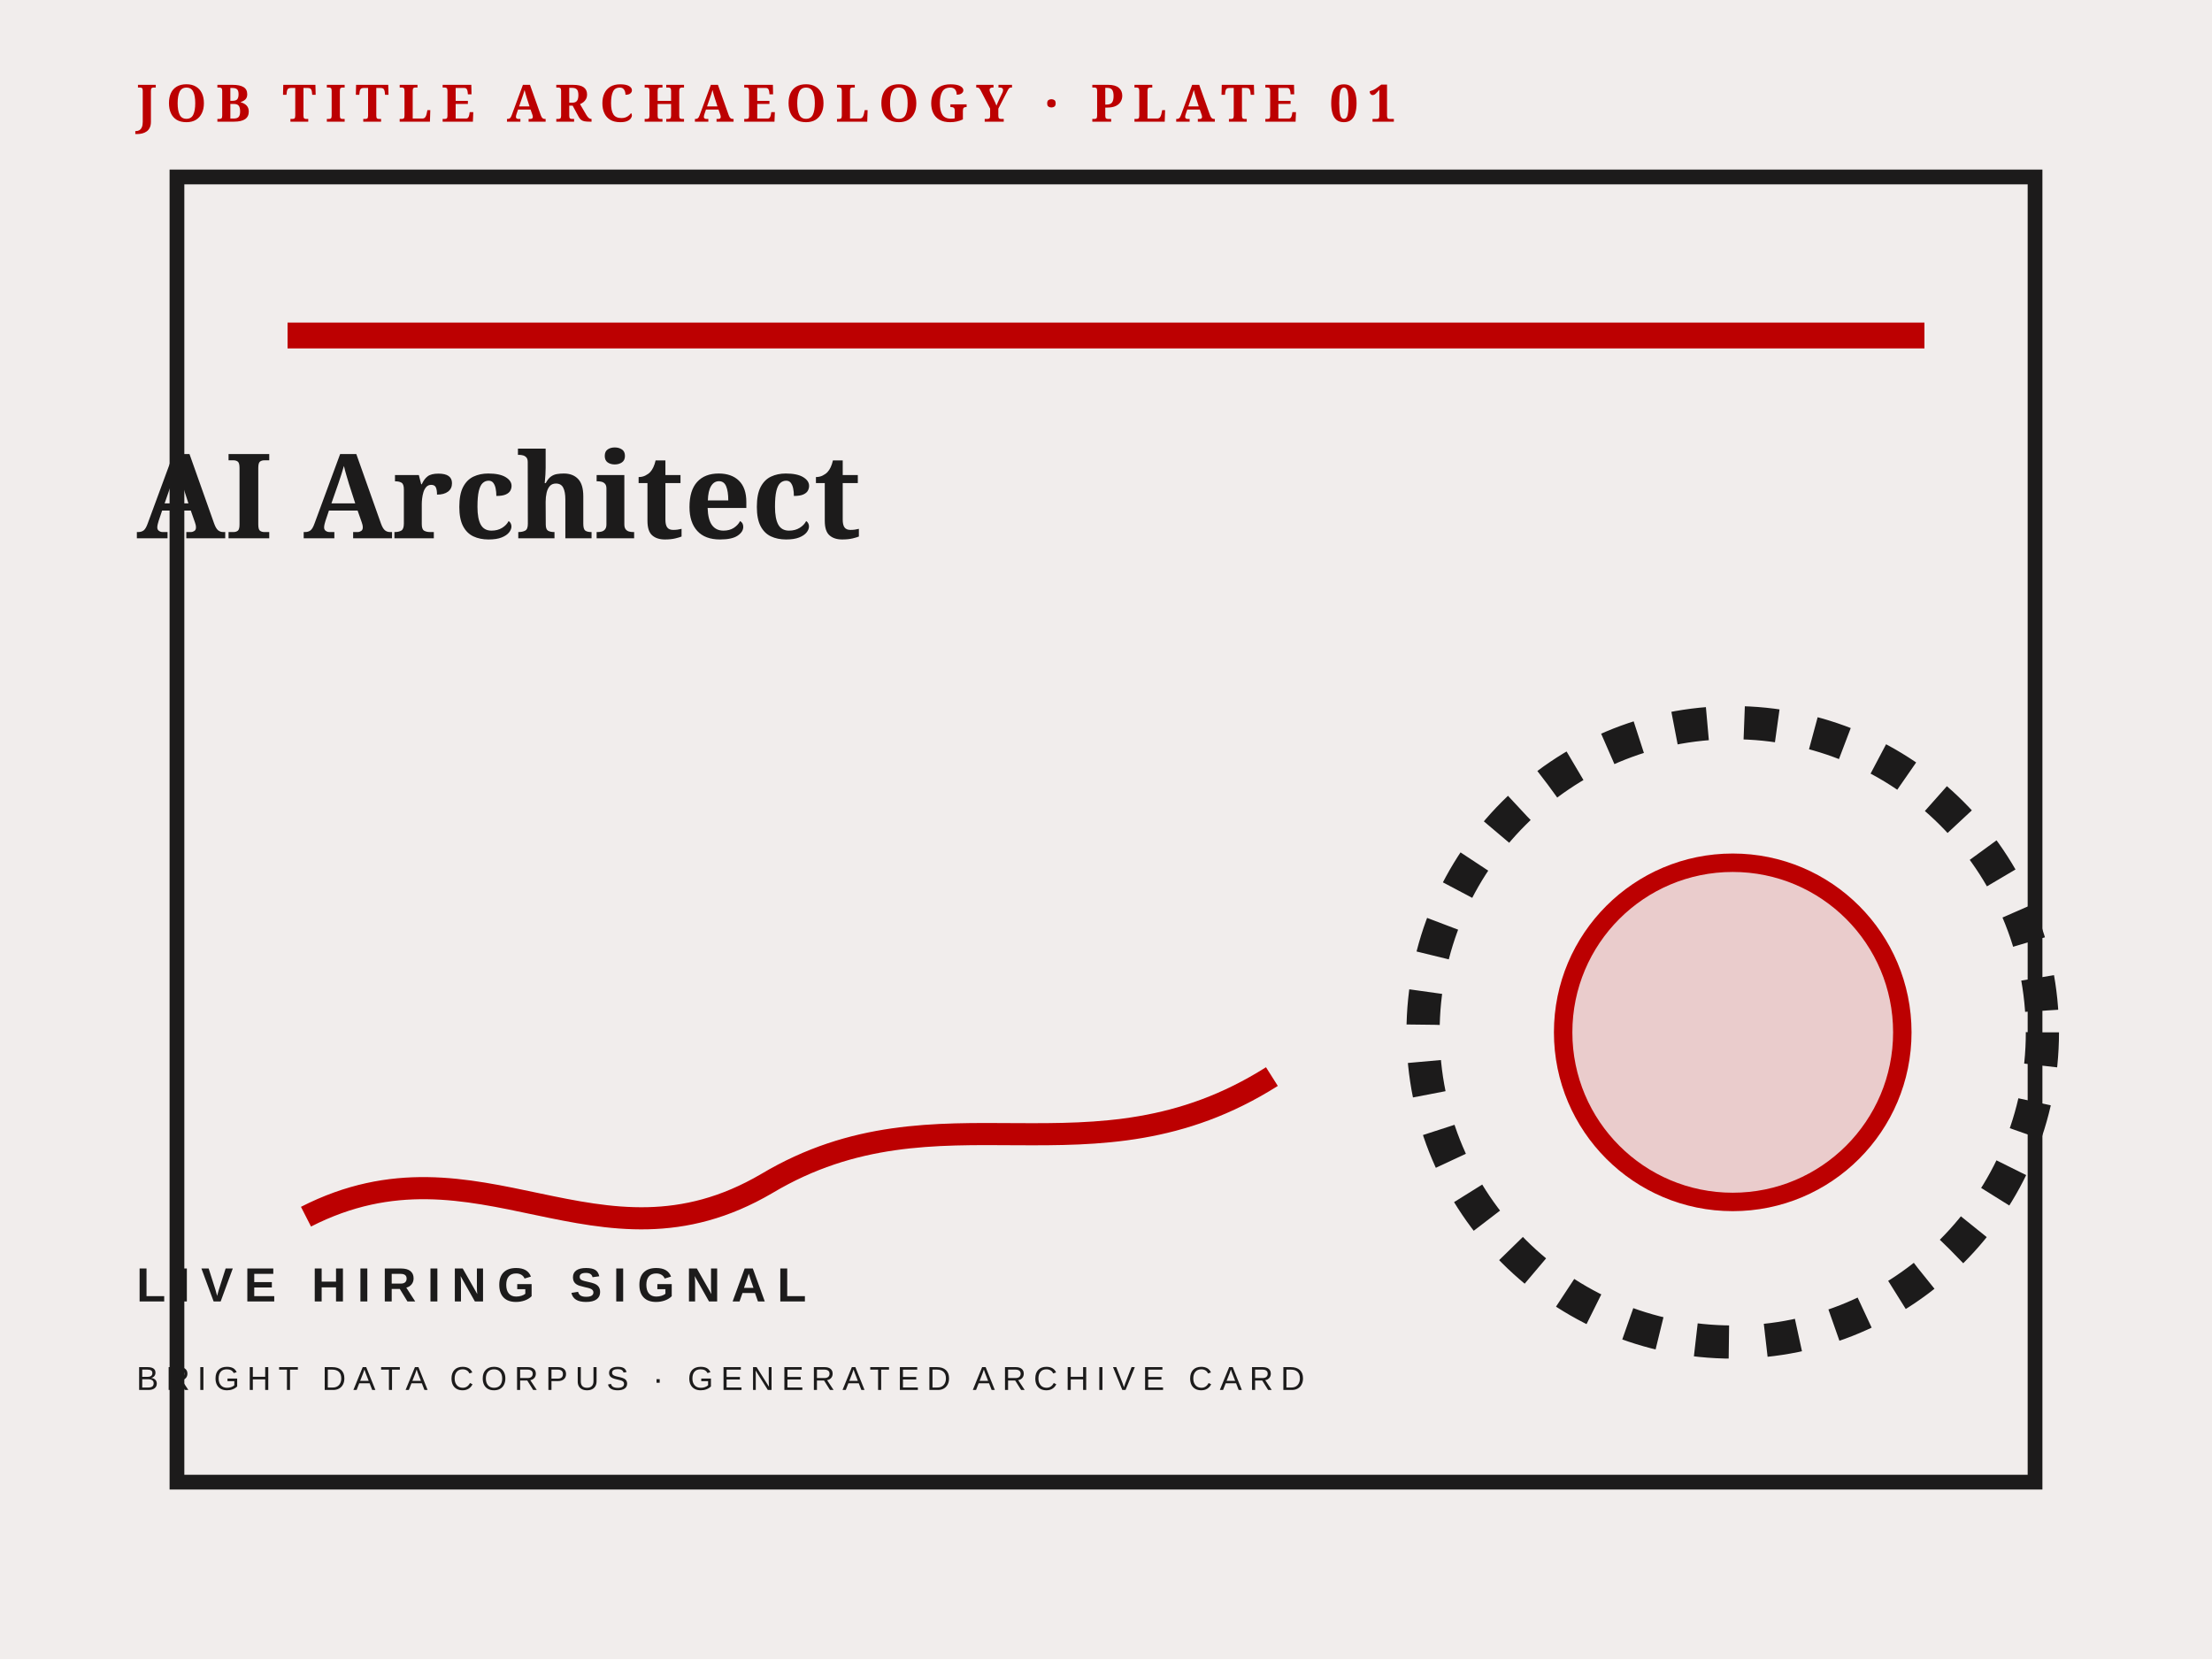
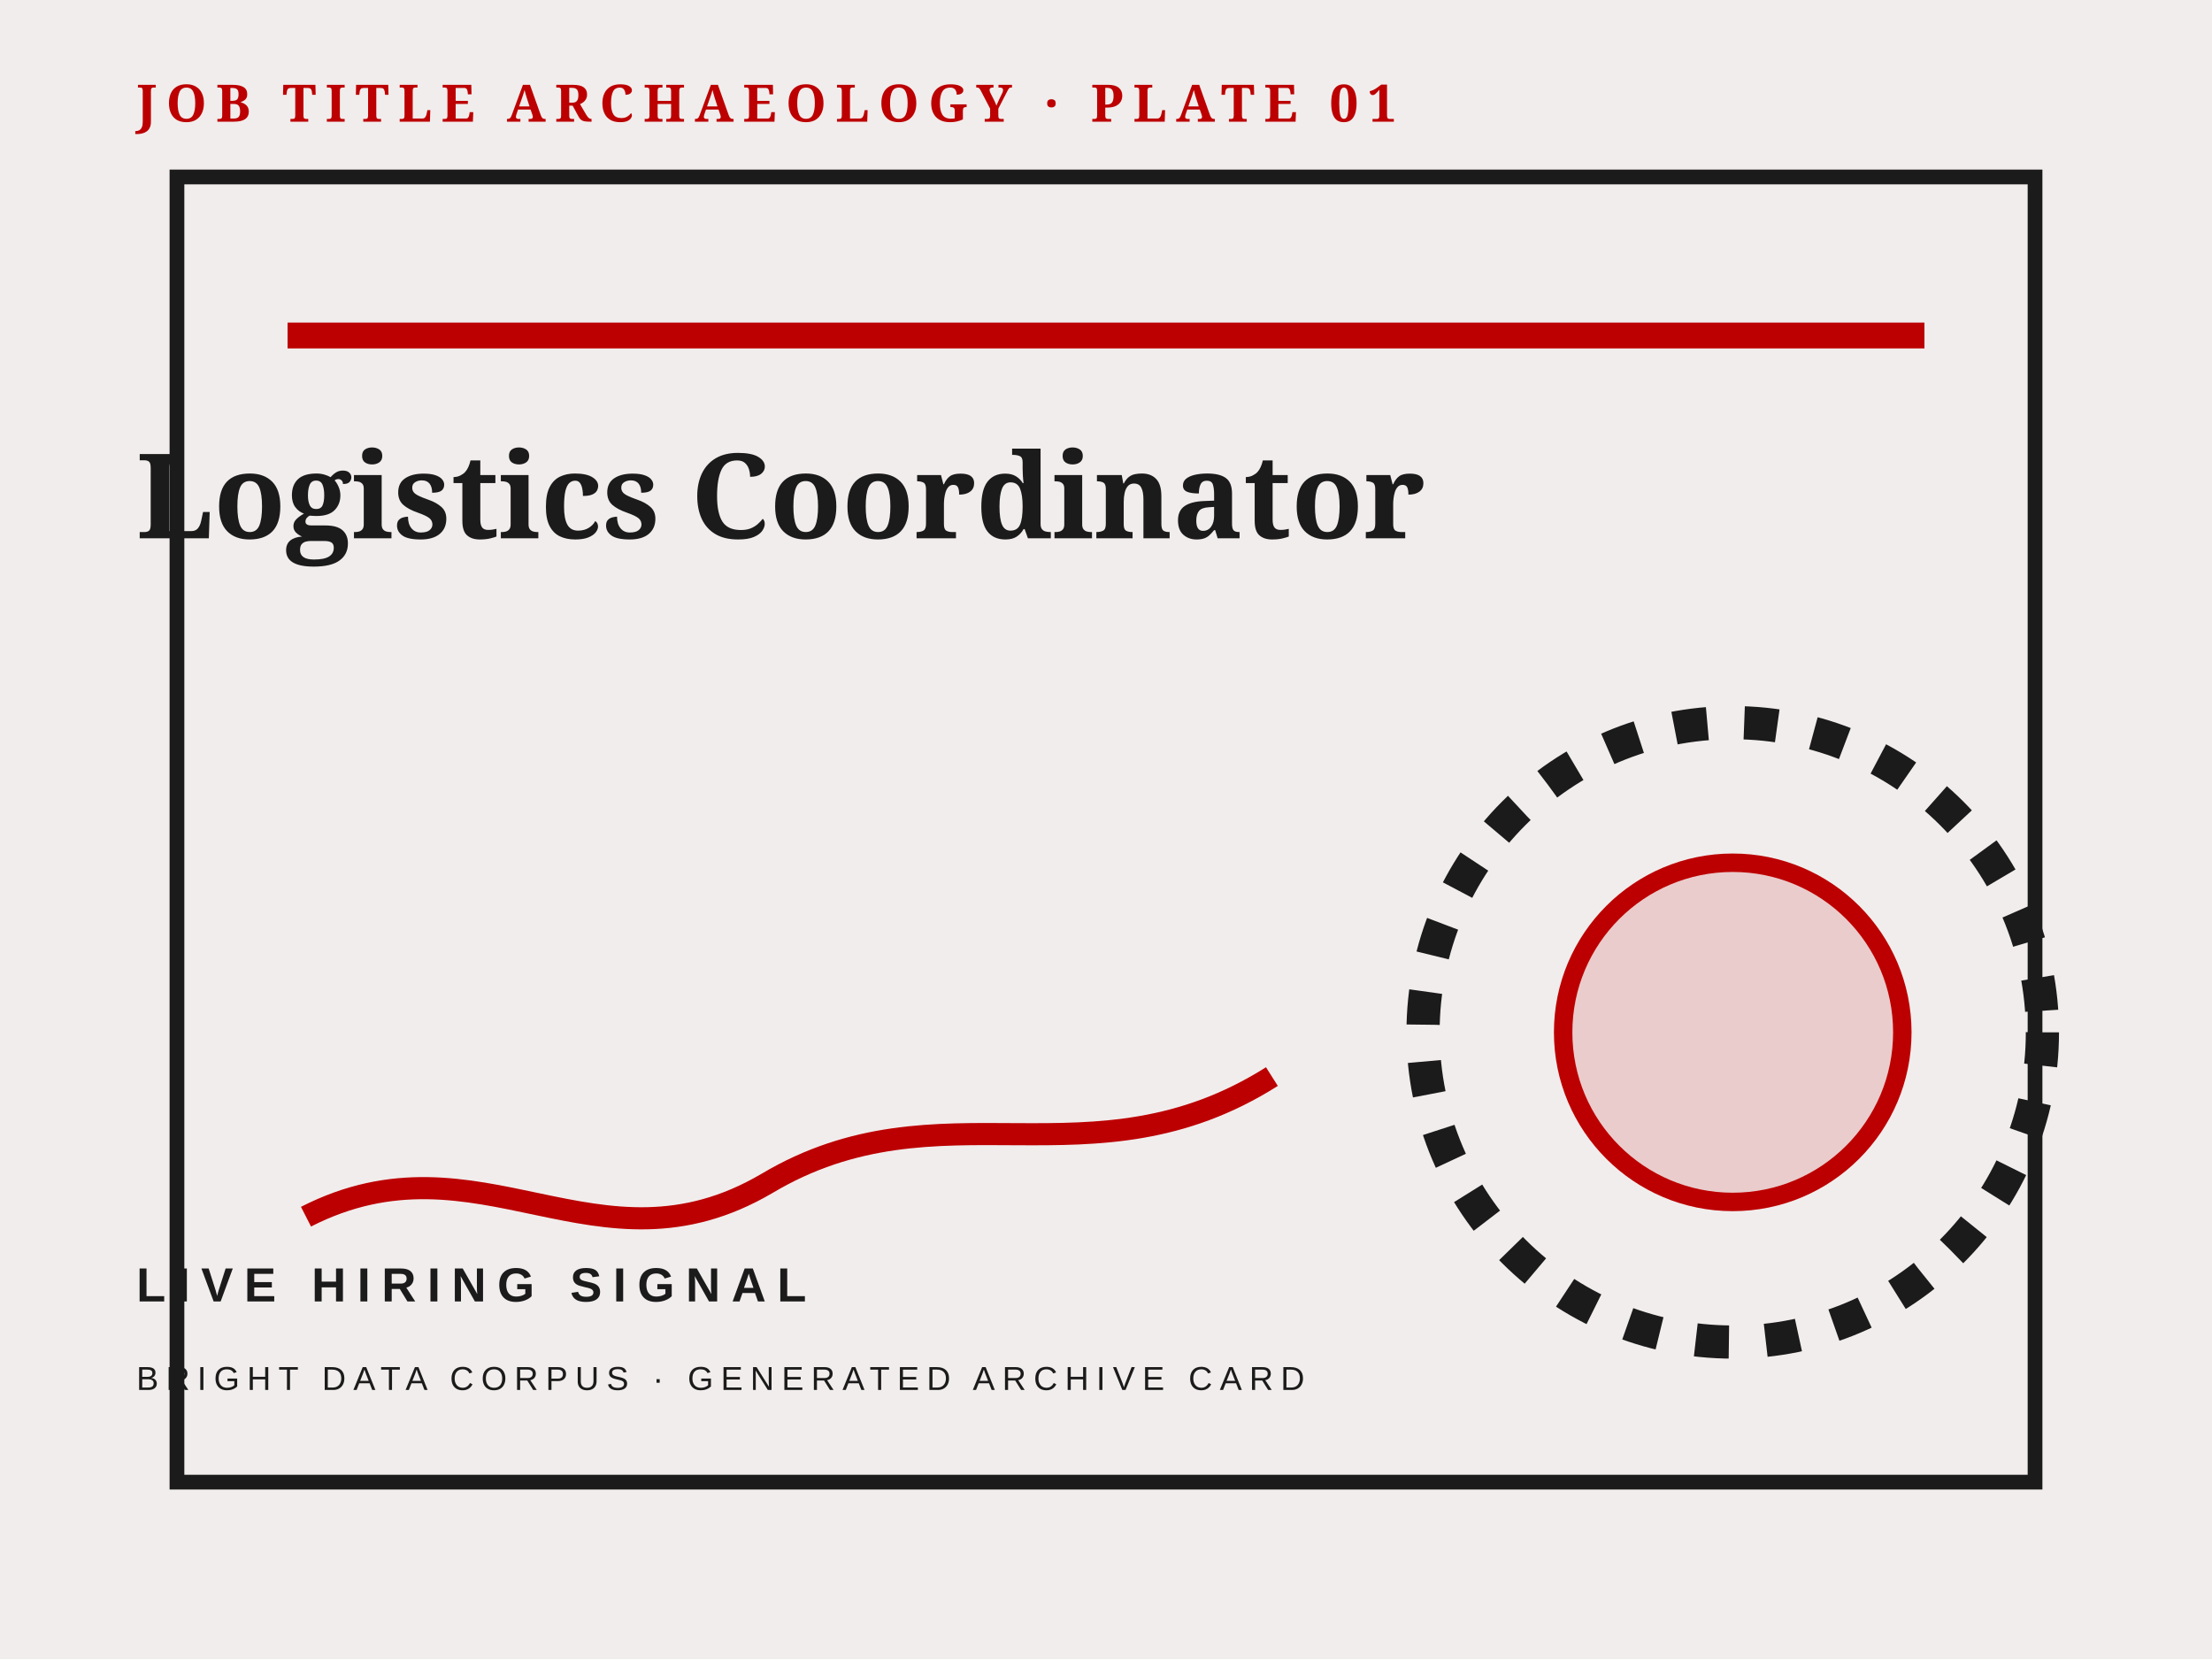
- <svg xmlns="http://www.w3.org/2000/svg" viewBox="0 0 1200 900" role="img" aria-label="AI Architect archive illustration">
+ <svg xmlns="http://www.w3.org/2000/svg" viewBox="0 0 1200 900" role="img" aria-label="Logistics Coordinator archive illustration">
  <rect width="1200" height="900" fill="#f1edec" />
  <path d="M96 96H1104V804H96Z" fill="none" stroke="#1c1b1b" stroke-width="8" />
  <path d="M156 182H1044" stroke="#bc0001" stroke-width="14" />
  <circle cx="940" cy="560" r="168" fill="none" stroke="#1c1b1b" stroke-width="18" stroke-dasharray="18 20" />
  <circle cx="940" cy="560" r="92" fill="#bc0001" fill-opacity="0.14" stroke="#bc0001" stroke-width="10" />
  <path d="M166 660C260 612 324 696 416 642C510 586 592 646 690 584" fill="none" stroke="#bc0001" stroke-width="12" />
  <text x="74" y="66" fill="#bc0001" font-family="Georgia,serif" font-size="28" font-weight="700" letter-spacing="5">JOB TITLE ARCHAEOLOGY · PLATE 01</text>
  <text x="74" y="292" fill="#1c1b1b" font-family="Georgia,serif" font-size="64" font-weight="700">
-     <tspan x="74">AI Architect</tspan>
+     <tspan x="74">Logistics Coordinator</tspan>
  </text>
  <text x="74" y="706" fill="#1c1b1b" font-family="Arial,sans-serif" font-size="26" font-weight="700" letter-spacing="6">LIVE HIRING SIGNAL</text>
  <text x="74" y="754" fill="#1c1b1b" font-family="Arial,sans-serif" font-size="18" letter-spacing="4">BRIGHT DATA CORPUS · GENERATED ARCHIVE CARD</text>
</svg>
